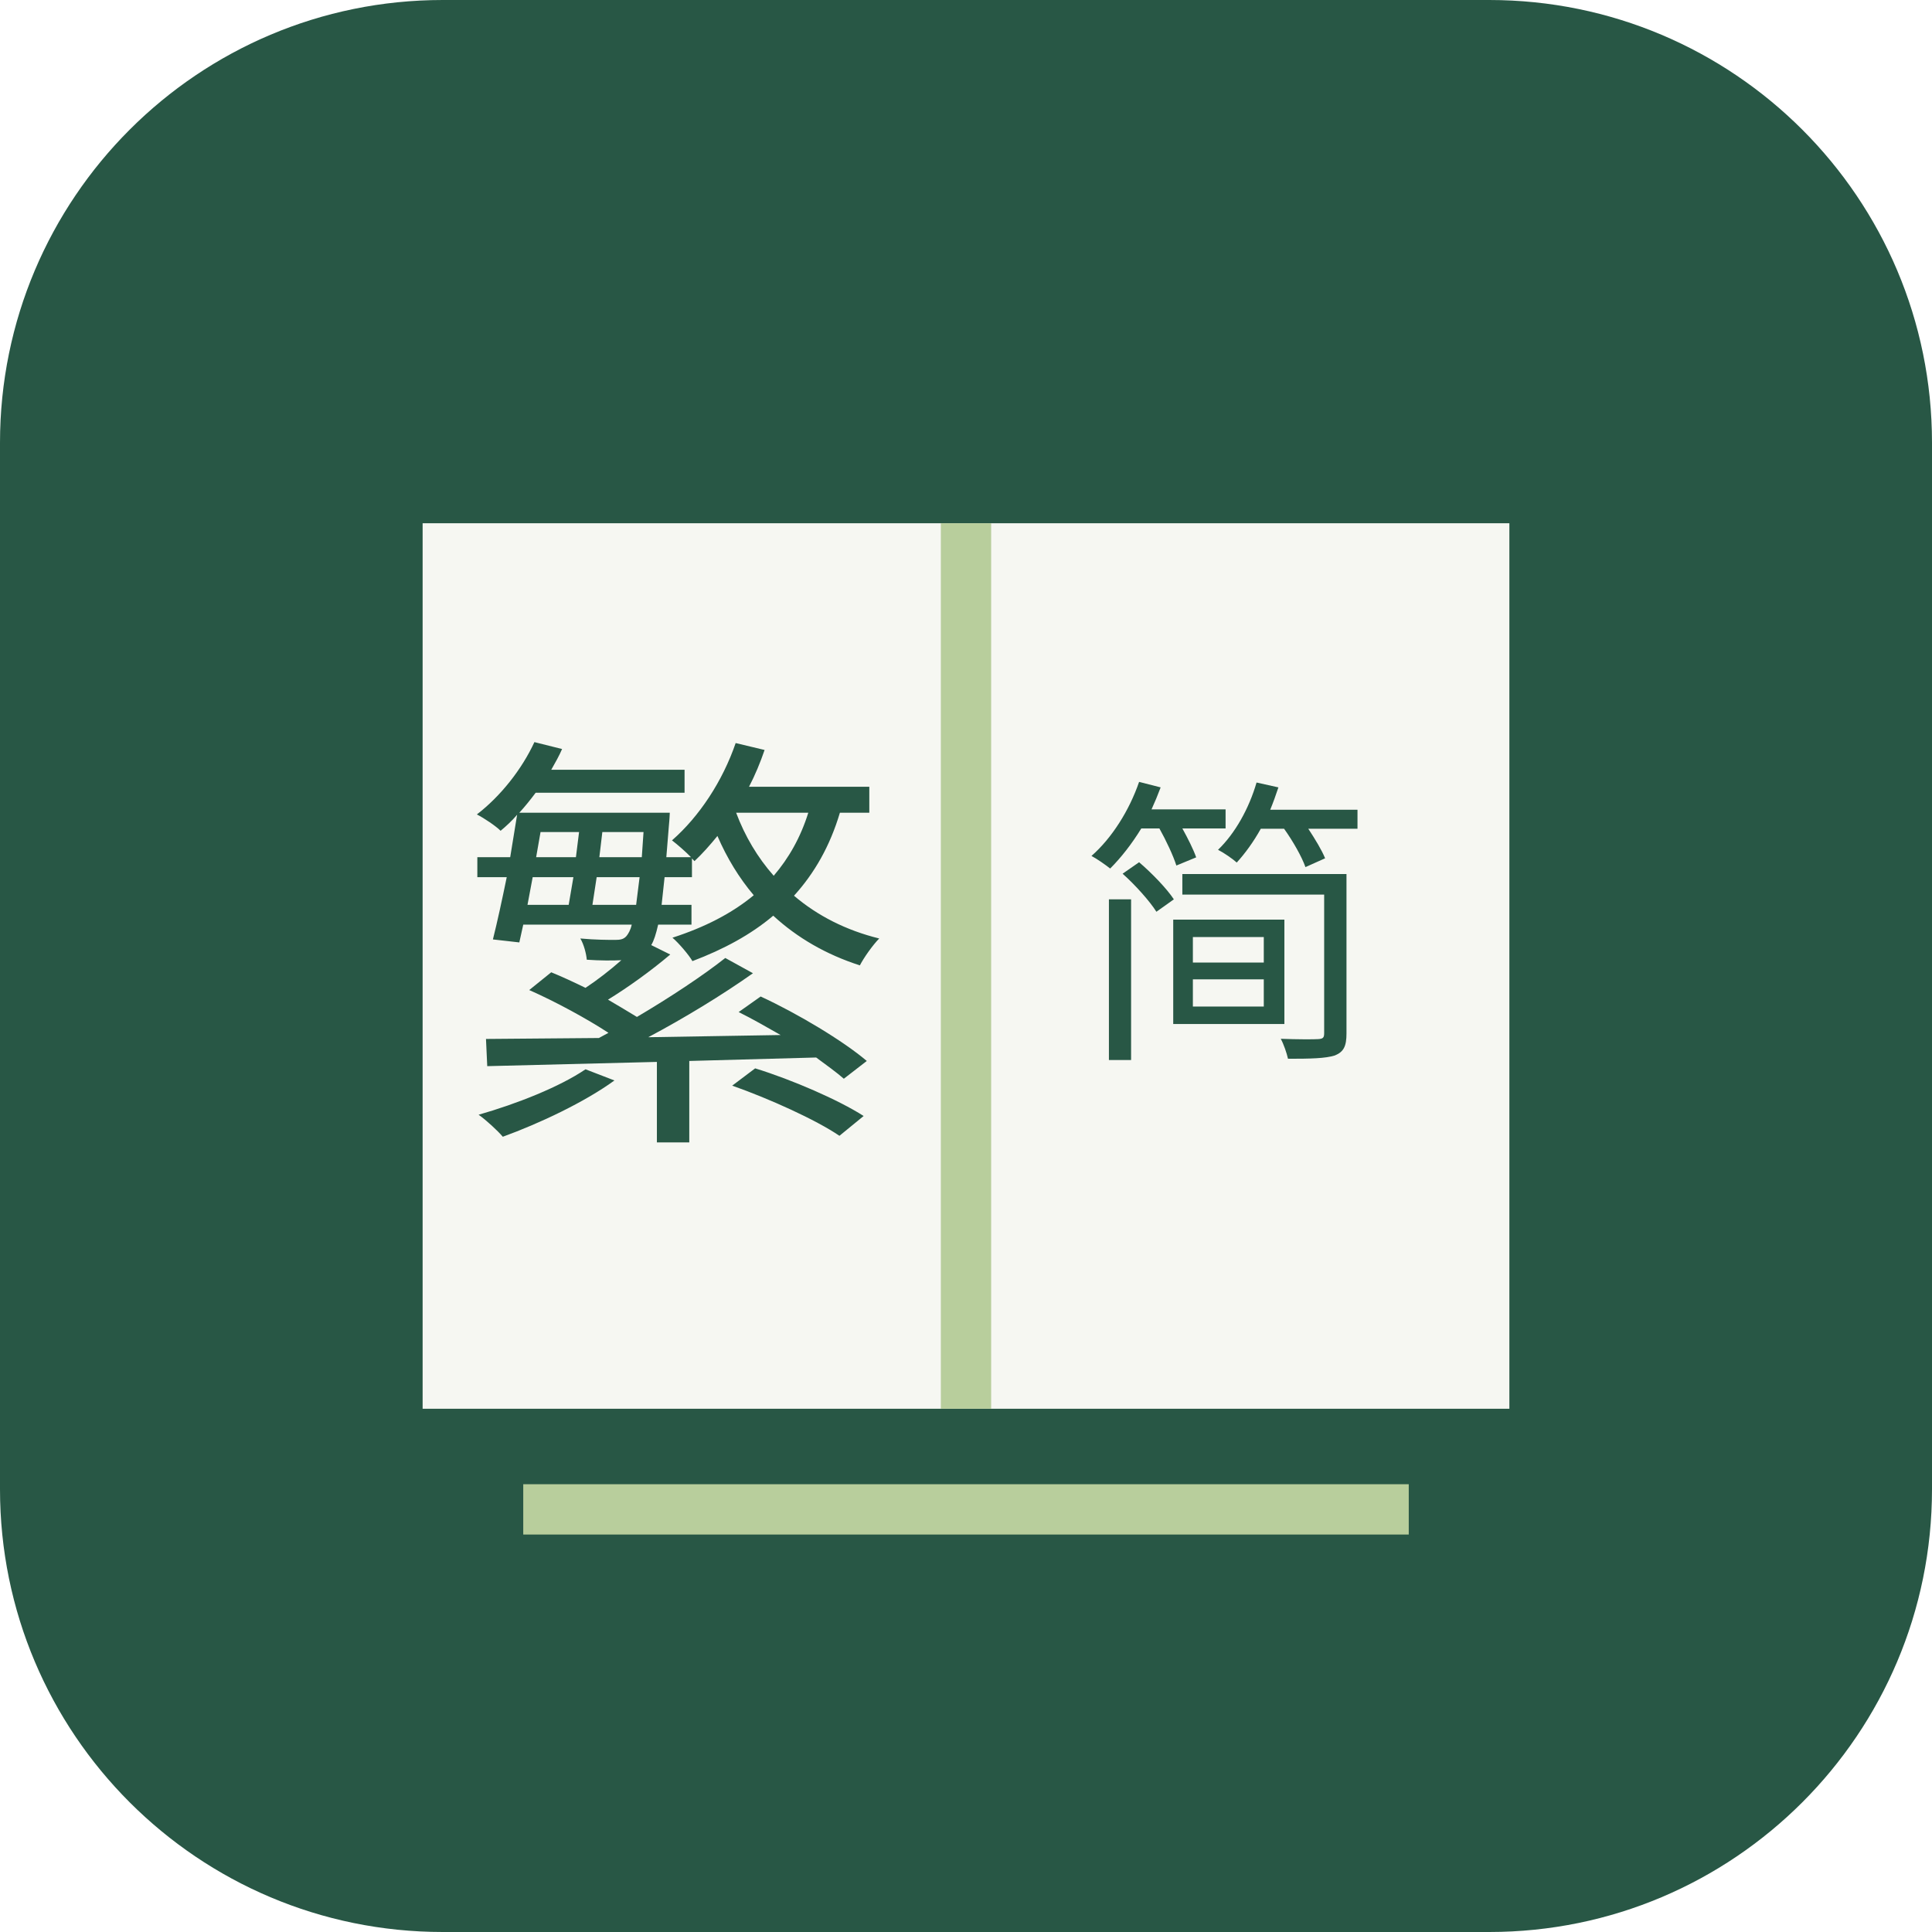
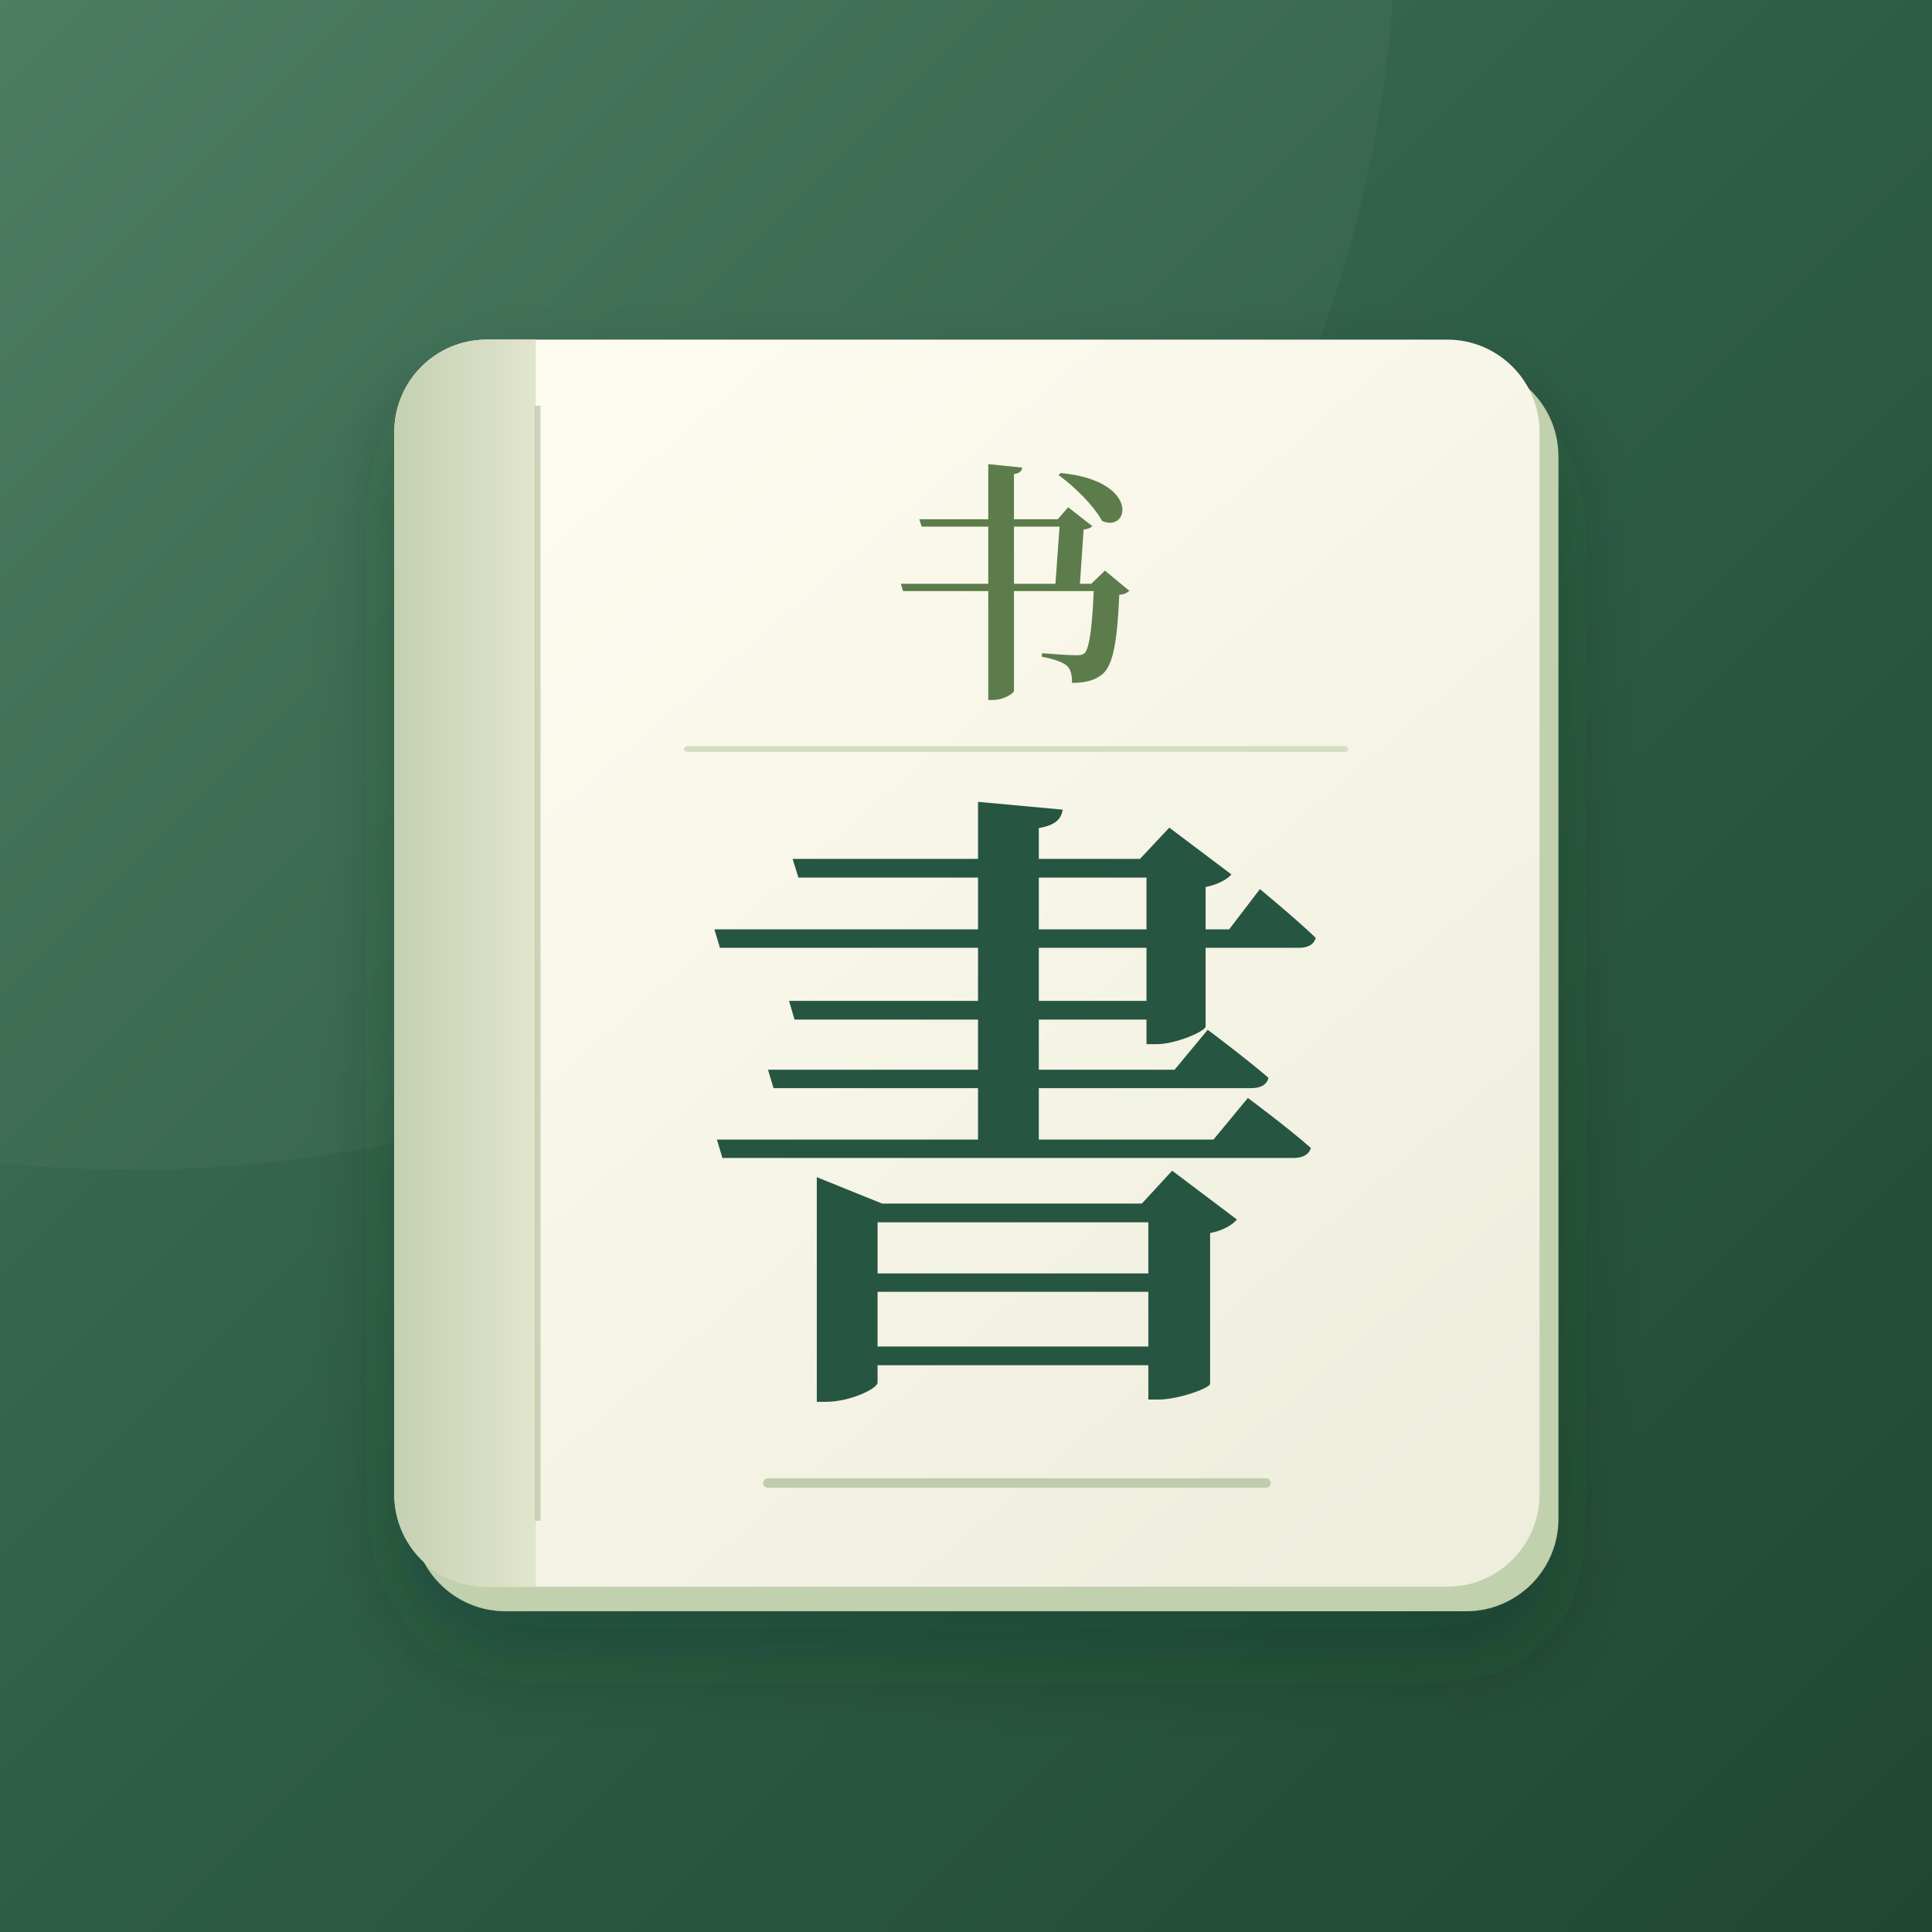
- <svg xmlns="http://www.w3.org/2000/svg" viewBox="0 0 192 192">
-   <rect width="192" height="192" rx="44" fill="#285745" />
-   <path d="M42 52h108v88H42z" fill="#f6f7f2" />
-   <path d="M96 52v88M52 150h88" stroke="#b8ce9c" stroke-width="5" />
-   <text x="67" y="110" fill="#285745" font-size="43" text-anchor="middle" font-family="serif">繁</text>
-   <text x="122" y="103" fill="#285745" font-size="30" text-anchor="middle" font-family="serif">简</text>
+ <svg xmlns="http://www.w3.org/2000/svg" viewBox="0 0 1024 1024" role="img" aria-label="繁简旁注：書字上方的书字旁注">
+   <defs>
+     <linearGradient id="jade" x1="0" y1="0" x2="1" y2="1">
+       <stop stop-color="#487960" />
+       <stop offset=".52" stop-color="#2d5c46" />
+       <stop offset="1" stop-color="#214632" />
+     </linearGradient>
+     <linearGradient id="paper" x1="0" y1="0" x2=".8" y2="1">
+       <stop stop-color="#fffdf2" />
+       <stop offset="1" stop-color="#eeeedd" />
+     </linearGradient>
+     <linearGradient id="edge" x1="0" y1="0" x2="1" y2="0">
+       <stop stop-color="#c5d0b2" />
+       <stop offset="1" stop-color="#e1e5cd" />
+     </linearGradient>
+     <filter id="shadow" x="-30%" y="-20%" width="160%" height="160%">
+       <feDropShadow dx="0" dy="24" stdDeviation="22" flood-color="#112c20" flood-opacity=".3" />
+     </filter>
+   </defs>
+   <rect width="1024" height="1024" fill="url(#jade)" />
+   <circle cx="70" cy="-50" r="670" fill="#bed2a4" opacity=".045" />
+   <g filter="url(#shadow)">
+     <rect x="219" y="193" width="607" height="661" rx="49" fill="#c1d0ad" />
+     <rect x="209" y="180" width="607" height="661" rx="49" fill="url(#paper)" />
+     <path d="M258 180H284V841H258A49 49 0 0 1 209 792V229A49 49 0 0 1 258 180Z" fill="url(#edge)" />
+     <path d="M285 215V806" stroke="#b3c19e" stroke-opacity=".65" stroke-width="3" />
+     <path d="M364 397H713" stroke="#d5ddc1" stroke-width="3" stroke-linecap="round" />
+     <path fill="#5d7c4c" transform="translate(470.3242 359.6739) scale(0.134578 -0.134578)" d="M682.639 809.61 674.189 801.65C734.699 758.1 812.089 682.55 845.639 620.84C954.031 573.009 995.982 780.143 682.639 809.61ZM868.129 373.55H52.94L61.94 344.57H868.129ZM730.029 627.45H125.92L134.92 598.47H730.029ZM531.031 831.08 397.399 844.67V-84.16H417.109C455.02 -84.16 498.521 -59.39 498.521 -47.82V805.57C522.051 808.59 529.031 818.1 531.031 831.08ZM670.808 627.45H680.318L660.808 357.53H757.301L772.811 586.779C791.361 589.8 799.851 592.82 806.871 600.84L712.069 674.791ZM803.318 373.55H813.808C808.298 218.1 797.318 119.381 776.338 99.931C768.848 93.441 760.869 91.931 743.909 91.931C723.419 91.931 651.539 96.401 609.069 99.891L608.069 85.971C650.149 78.911 690.009 65.341 707.049 50.71C723.089 36.1 727.579 11.41 727.069 -16.871C779.92 -16.871 817.96 -6.341 845.57 16.189C889.751 51.229 905.771 149.989 913.301 329.86C933.811 331.88 945.301 337.9 952.811 345.92L856.739 425.401Z" />
+     <path fill="#285542" transform="translate(366.2138 714.4936) scale(0.342705 -0.342705)" d="M36.31 647.51 44.8 619.02H940.221C954.221 619.02 963.731 624.02 966.221 634.53C933.65 665.61 879.98 709.771 879.98 709.771L832.33 647.51ZM40.189 322.45 48.679 293.96H931.771C945.771 293.96 955.791 298.96 958.791 309.47C921.14 342.57 861.35 386.751 861.35 386.751L808.109 322.45ZM119.189 430.45 127.679 401.96H866.65C880.67 401.96 890.67 406.96 893.18 417.96C857.02 449.06 799.249 492.221 799.249 492.221L748.009 430.45ZM444.009 844.731V304.47H537.991V804.16C564.031 808.67 572.501 818.16 574.991 832.67ZM704.539 756.55V469.96H719.719C750.53 469.96 795.481 490.12 795.971 497.14V712.98C815.461 716.98 829.401 724.98 835.891 732.47L739.84 804.871L694.539 756.55ZM157.229 756.55 166.229 727.57H759.96V756.55ZM151.719 536.96 160.229 507.98H760.41V536.96ZM242.771 2.39V-26.59H751.88V2.39ZM242.771 115.43V86.94H751.88V115.43ZM707.399 223.43V-79.65H723.089C753.9 -79.65 801.911 -62.04 802.911 -55.53V177.82C823.421 181.82 837.871 190.84 844.361 198.84L744.229 274.301L697.399 223.43ZM194.659 223.43V-83.18H208.29C246.69 -83.18 288.641 -62.49 288.641 -53.41V194.45H760.31V223.43H295.682L194.659 264.261Z" />
+     <path d="M407 786H671" stroke="#becdab" stroke-width="5" stroke-linecap="round" />
+   </g>
</svg>
